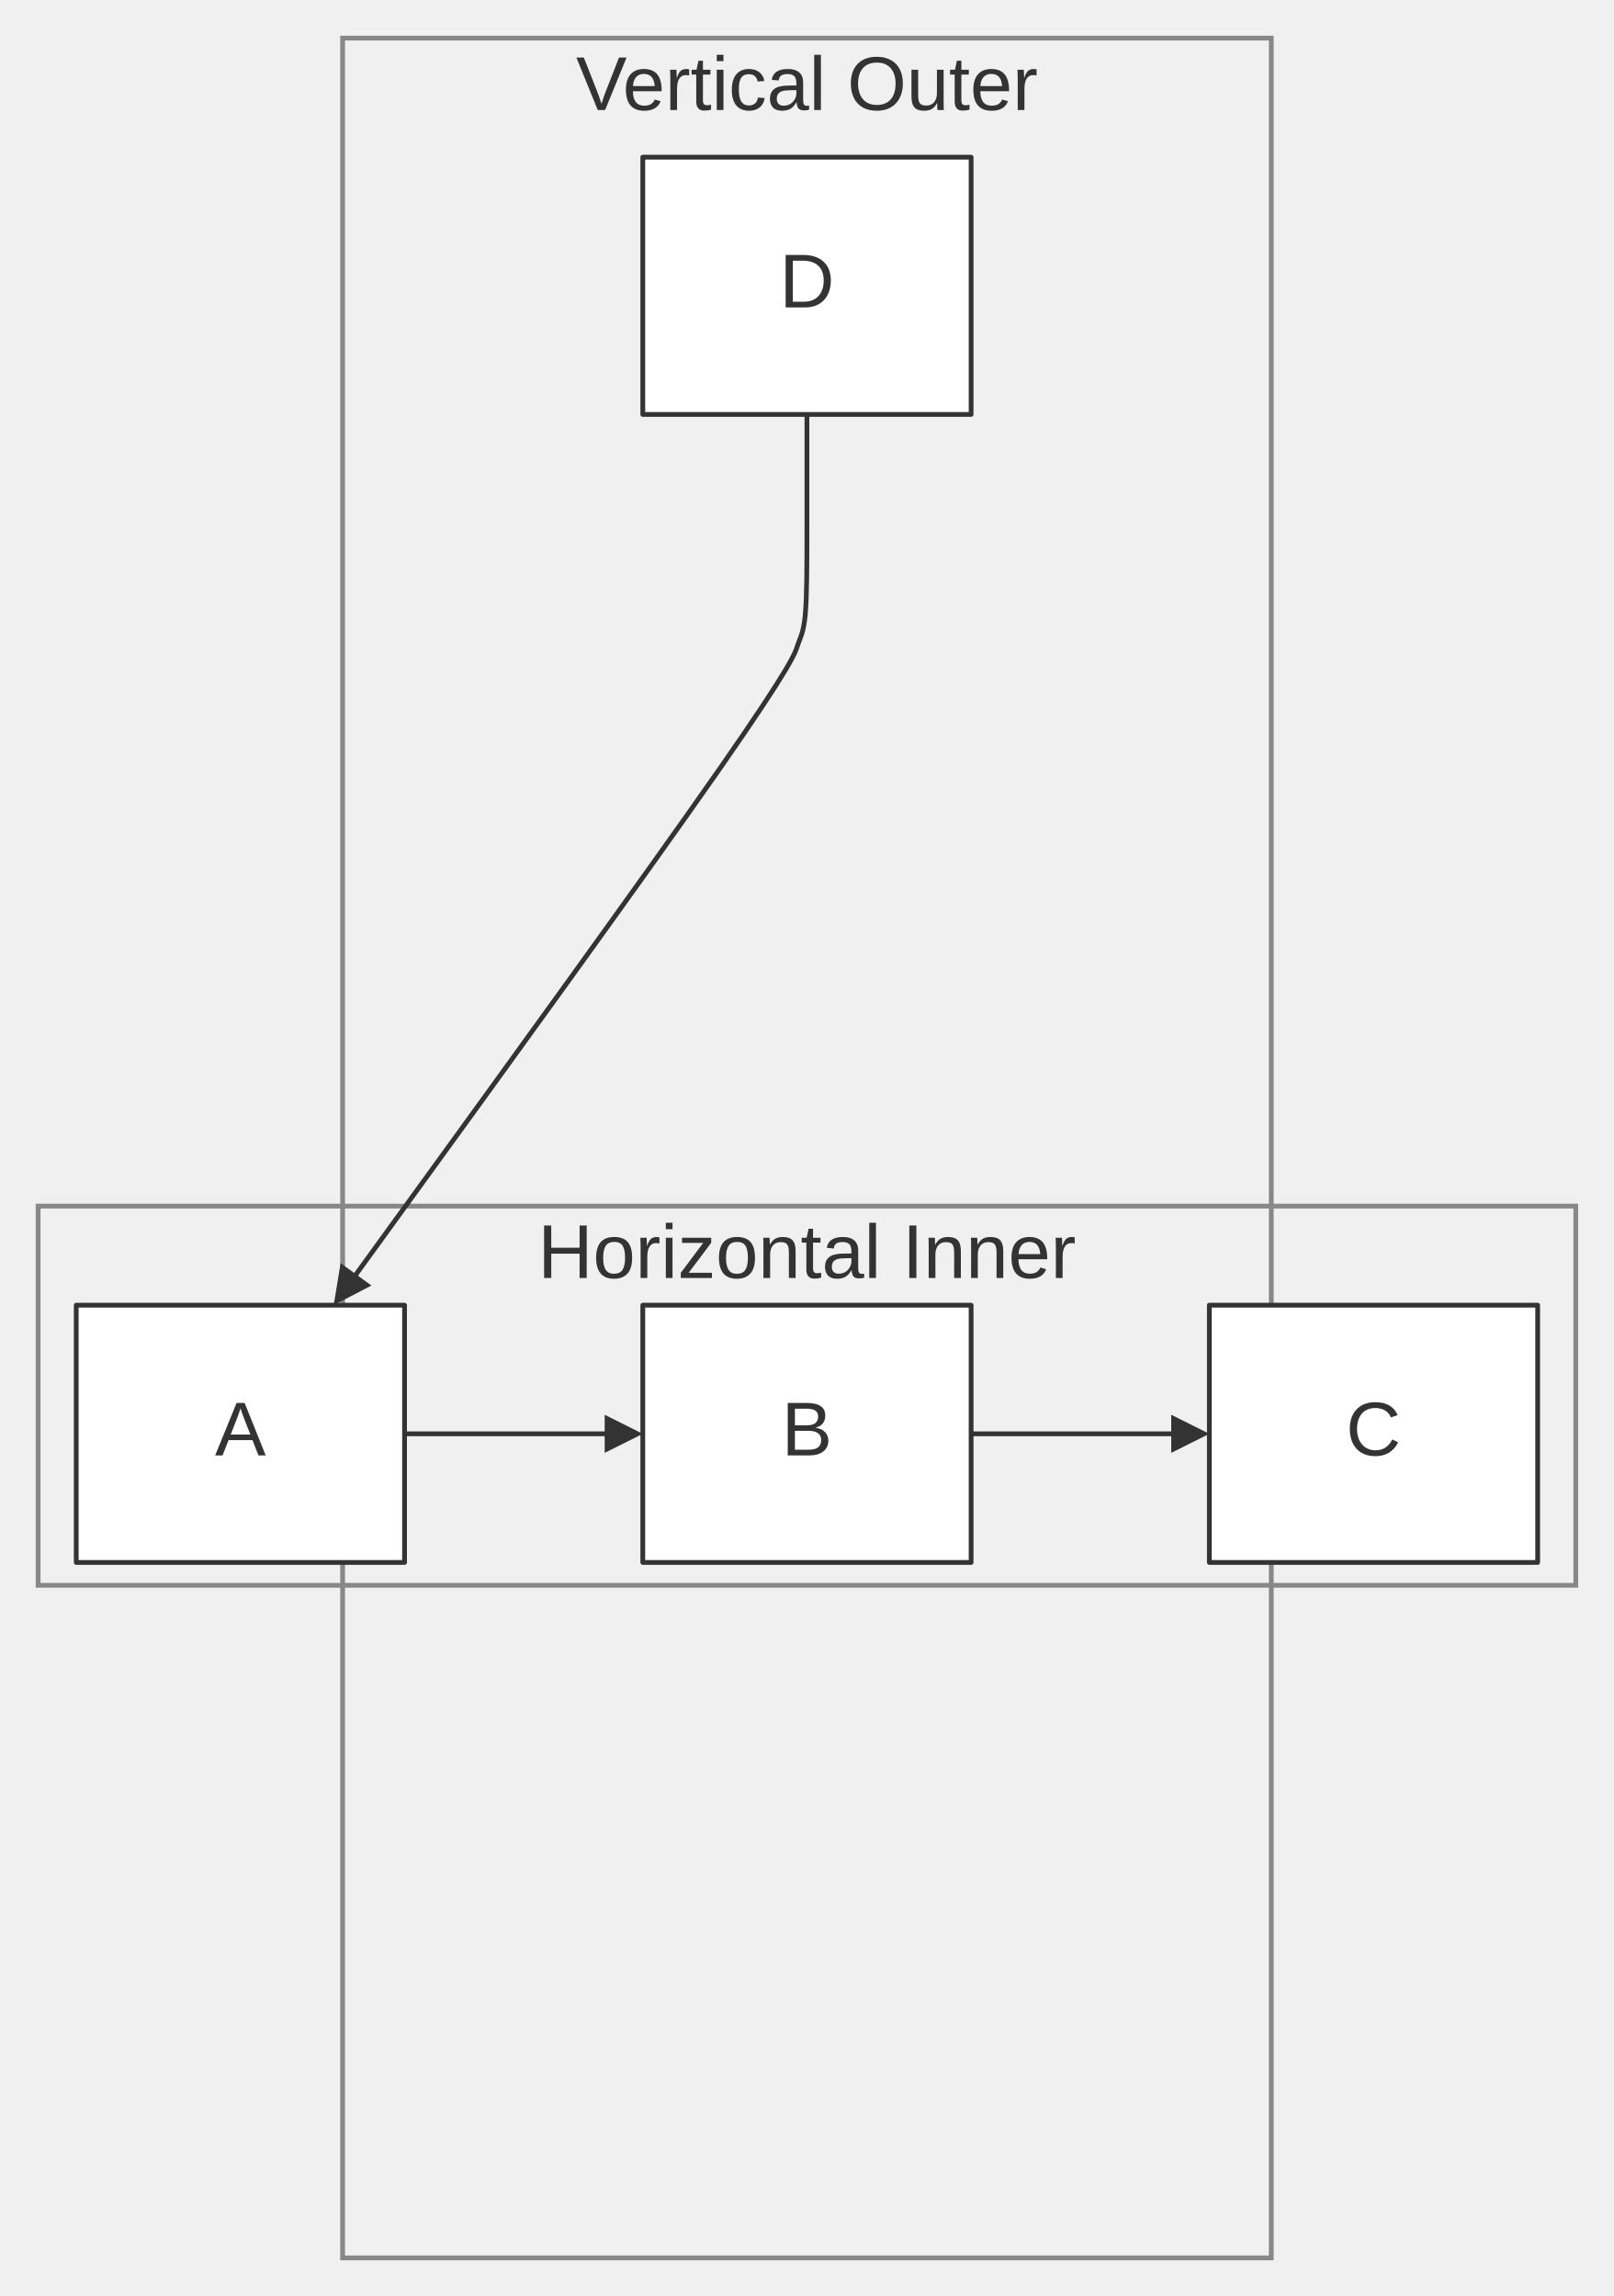
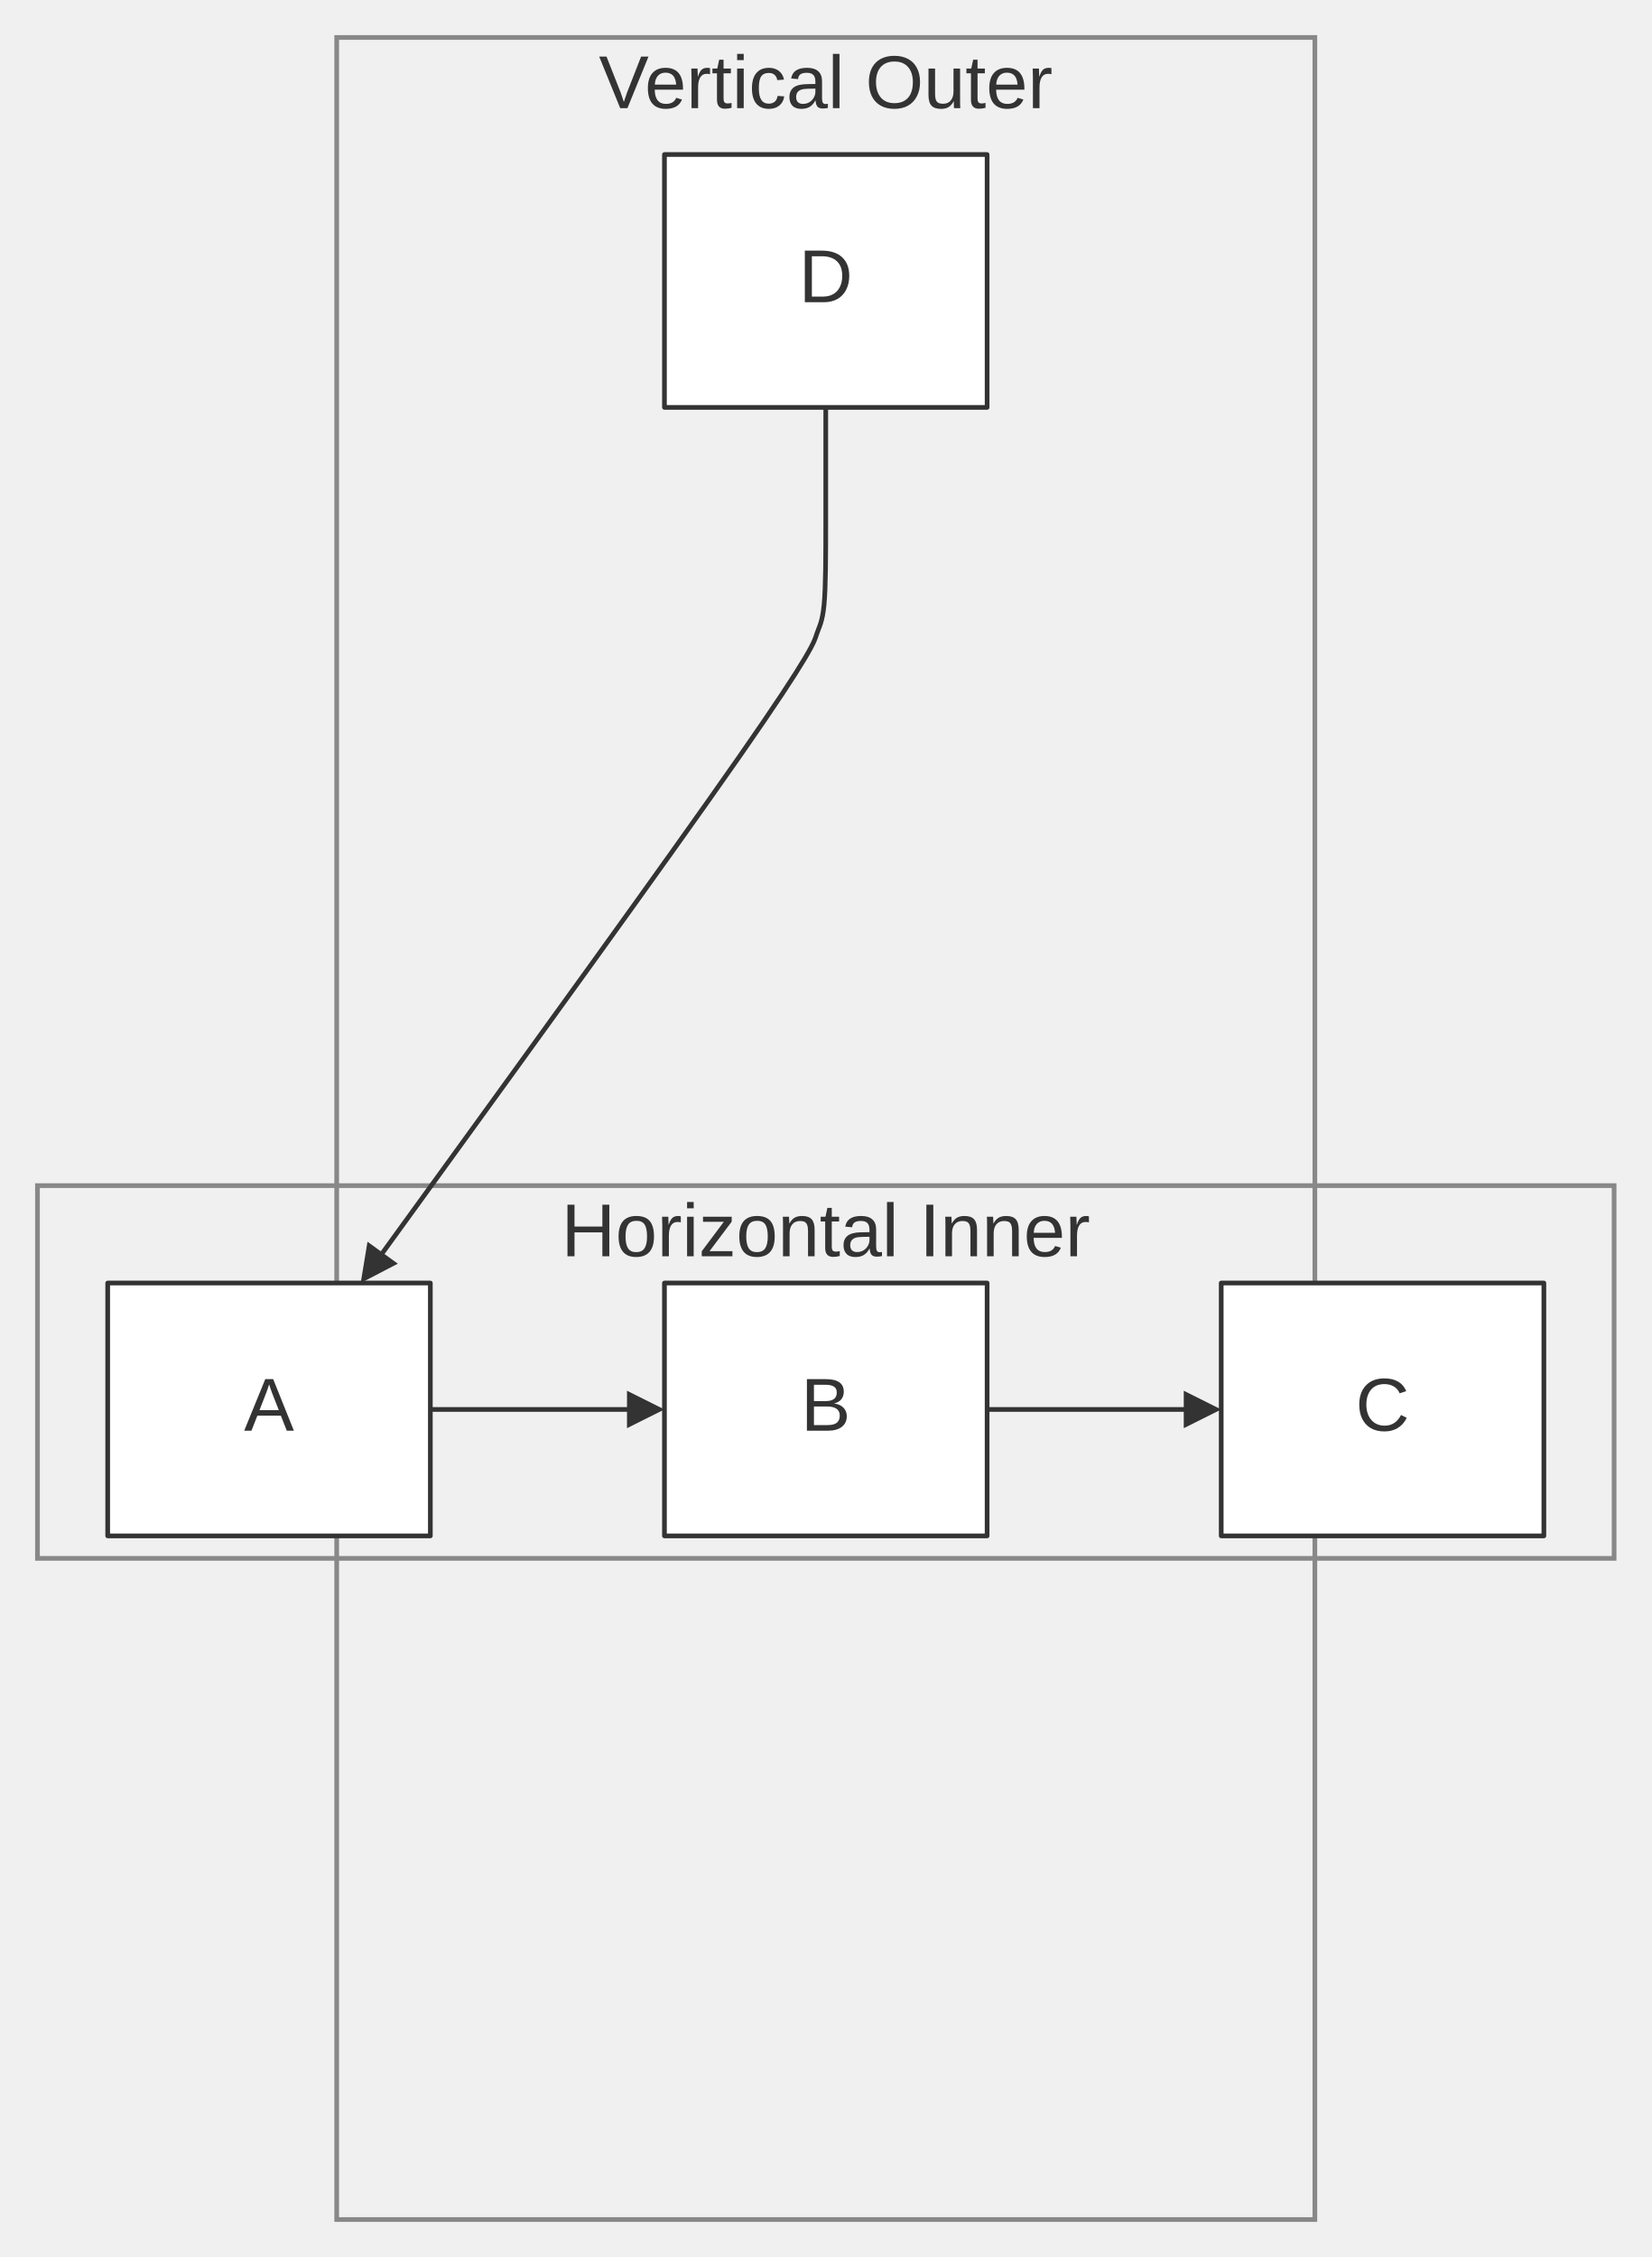
- <svg xmlns="http://www.w3.org/2000/svg" width="100%" viewBox="0 0 338.73 482.00" style="max-width: 338.73px; background-color: transparent;" font-family="&quot;trebuchet ms&quot;, verdana, arial, sans-serif" font-size="16.00">
+ <svg xmlns="http://www.w3.org/2000/svg" width="100%" viewBox="0 0 352.73 482.00" style="max-width: 352.73px; background-color: transparent;" font-family="&quot;trebuchet ms&quot;, verdana, arial, sans-serif" font-size="16.00">
  <defs>
    <marker id="arrowhead" viewBox="0 0 10.00 10.00" refX="5.00" refY="5.00" markerWidth="8.00" markerHeight="8.00" orient="auto-start-reverse" markerUnits="userSpaceOnUse">
      <path d="M 0 0 L 10.00 5.00 L 0 10.00 z" fill="#333" />
    </marker>
  </defs>
-   <g transform="translate(71.91,0.00)">
+   <g transform="translate(78.91,0.00)">
    <g class="clusters">
-       <rect class="subgraph" x="0.00" y="8.00" width="194.91" height="466.00" fill="none" stroke="#888" stroke-width="1.00" />
+       <rect class="subgraph" x="-7.00" y="8.00" width="208.91" height="466.00" fill="none" stroke="#888" stroke-width="1.00" />
      <text x="97.45" y="12.00" text-anchor="middle" dominant-baseline="hanging" fill="#333">Vertical Outer</text>
-       <rect class="subgraph" x="-63.91" y="253.20" width="322.73" height="79.60" fill="none" stroke="#888" stroke-width="1.00" />
+       <rect class="subgraph" x="-70.91" y="253.20" width="336.73" height="79.60" fill="none" stroke="#888" stroke-width="1.00" />
      <text x="97.45" y="257.20" text-anchor="middle" dominant-baseline="hanging" fill="#333">Horizontal Inner</text>
    </g>
    <g class="edgePaths">
      <path d="M13.00,301.00 L17.17,301.00 C21.33,301.00 29.67,301.00 37.33,301.00 C45.00,301.00 52.00,301.00 55.50,301.00 L59.00,301.00" stroke="#333" stroke-width="1.00" fill="none" stroke-linecap="round" stroke-linejoin="round" marker-end="url(#arrowhead)" />
      <path d="M131.91,301.00 L136.08,301.00 C140.24,301.00 148.58,301.00 156.24,301.00 C163.91,301.00 170.91,301.00 174.41,301.00 L177.91,301.00" stroke="#333" stroke-width="1.00" fill="none" stroke-linecap="round" stroke-linejoin="round" marker-end="url(#arrowhead)" />
      <path d="M97.45,87.00 L97.45,91.17 C97.45,95.33 97.45,103.67 97.45,111.17 C97.45,118.67 97.45,125.33 97.09,129.14 C96.73,132.94 96.01,133.89 95.52,135.39 C95.03,136.90 94.77,138.97 78.97,161.63 C63.17,184.29 31.82,227.52 16.14,249.14 L0.47,270.76" stroke="#333" stroke-width="1.00" fill="none" stroke-linecap="round" stroke-linejoin="round" marker-end="url(#arrowhead)" />
    </g>
    <g class="edgeLabels">
    </g>
    <g class="nodes">
      <rect x="-55.91" y="274.00" width="68.91" height="54.00" fill="white" stroke="#333" stroke-width="1.00" stroke-linejoin="round" />
      <text x="-21.45" y="301.00" text-anchor="middle" dominant-baseline="middle" fill="#333">A</text>
      <rect x="63.00" y="274.00" width="68.91" height="54.00" fill="white" stroke="#333" stroke-width="1.00" stroke-linejoin="round" />
      <text x="97.45" y="301.00" text-anchor="middle" dominant-baseline="middle" fill="#333">B</text>
      <rect x="181.91" y="274.00" width="68.91" height="54.00" fill="white" stroke="#333" stroke-width="1.00" stroke-linejoin="round" />
      <text x="216.36" y="301.00" text-anchor="middle" dominant-baseline="middle" fill="#333">C</text>
      <rect x="63.00" y="33.00" width="68.91" height="54.00" fill="white" stroke="#333" stroke-width="1.00" stroke-linejoin="round" />
      <text x="97.45" y="60.00" text-anchor="middle" dominant-baseline="middle" fill="#333">D</text>
    </g>
  </g>
</svg>
